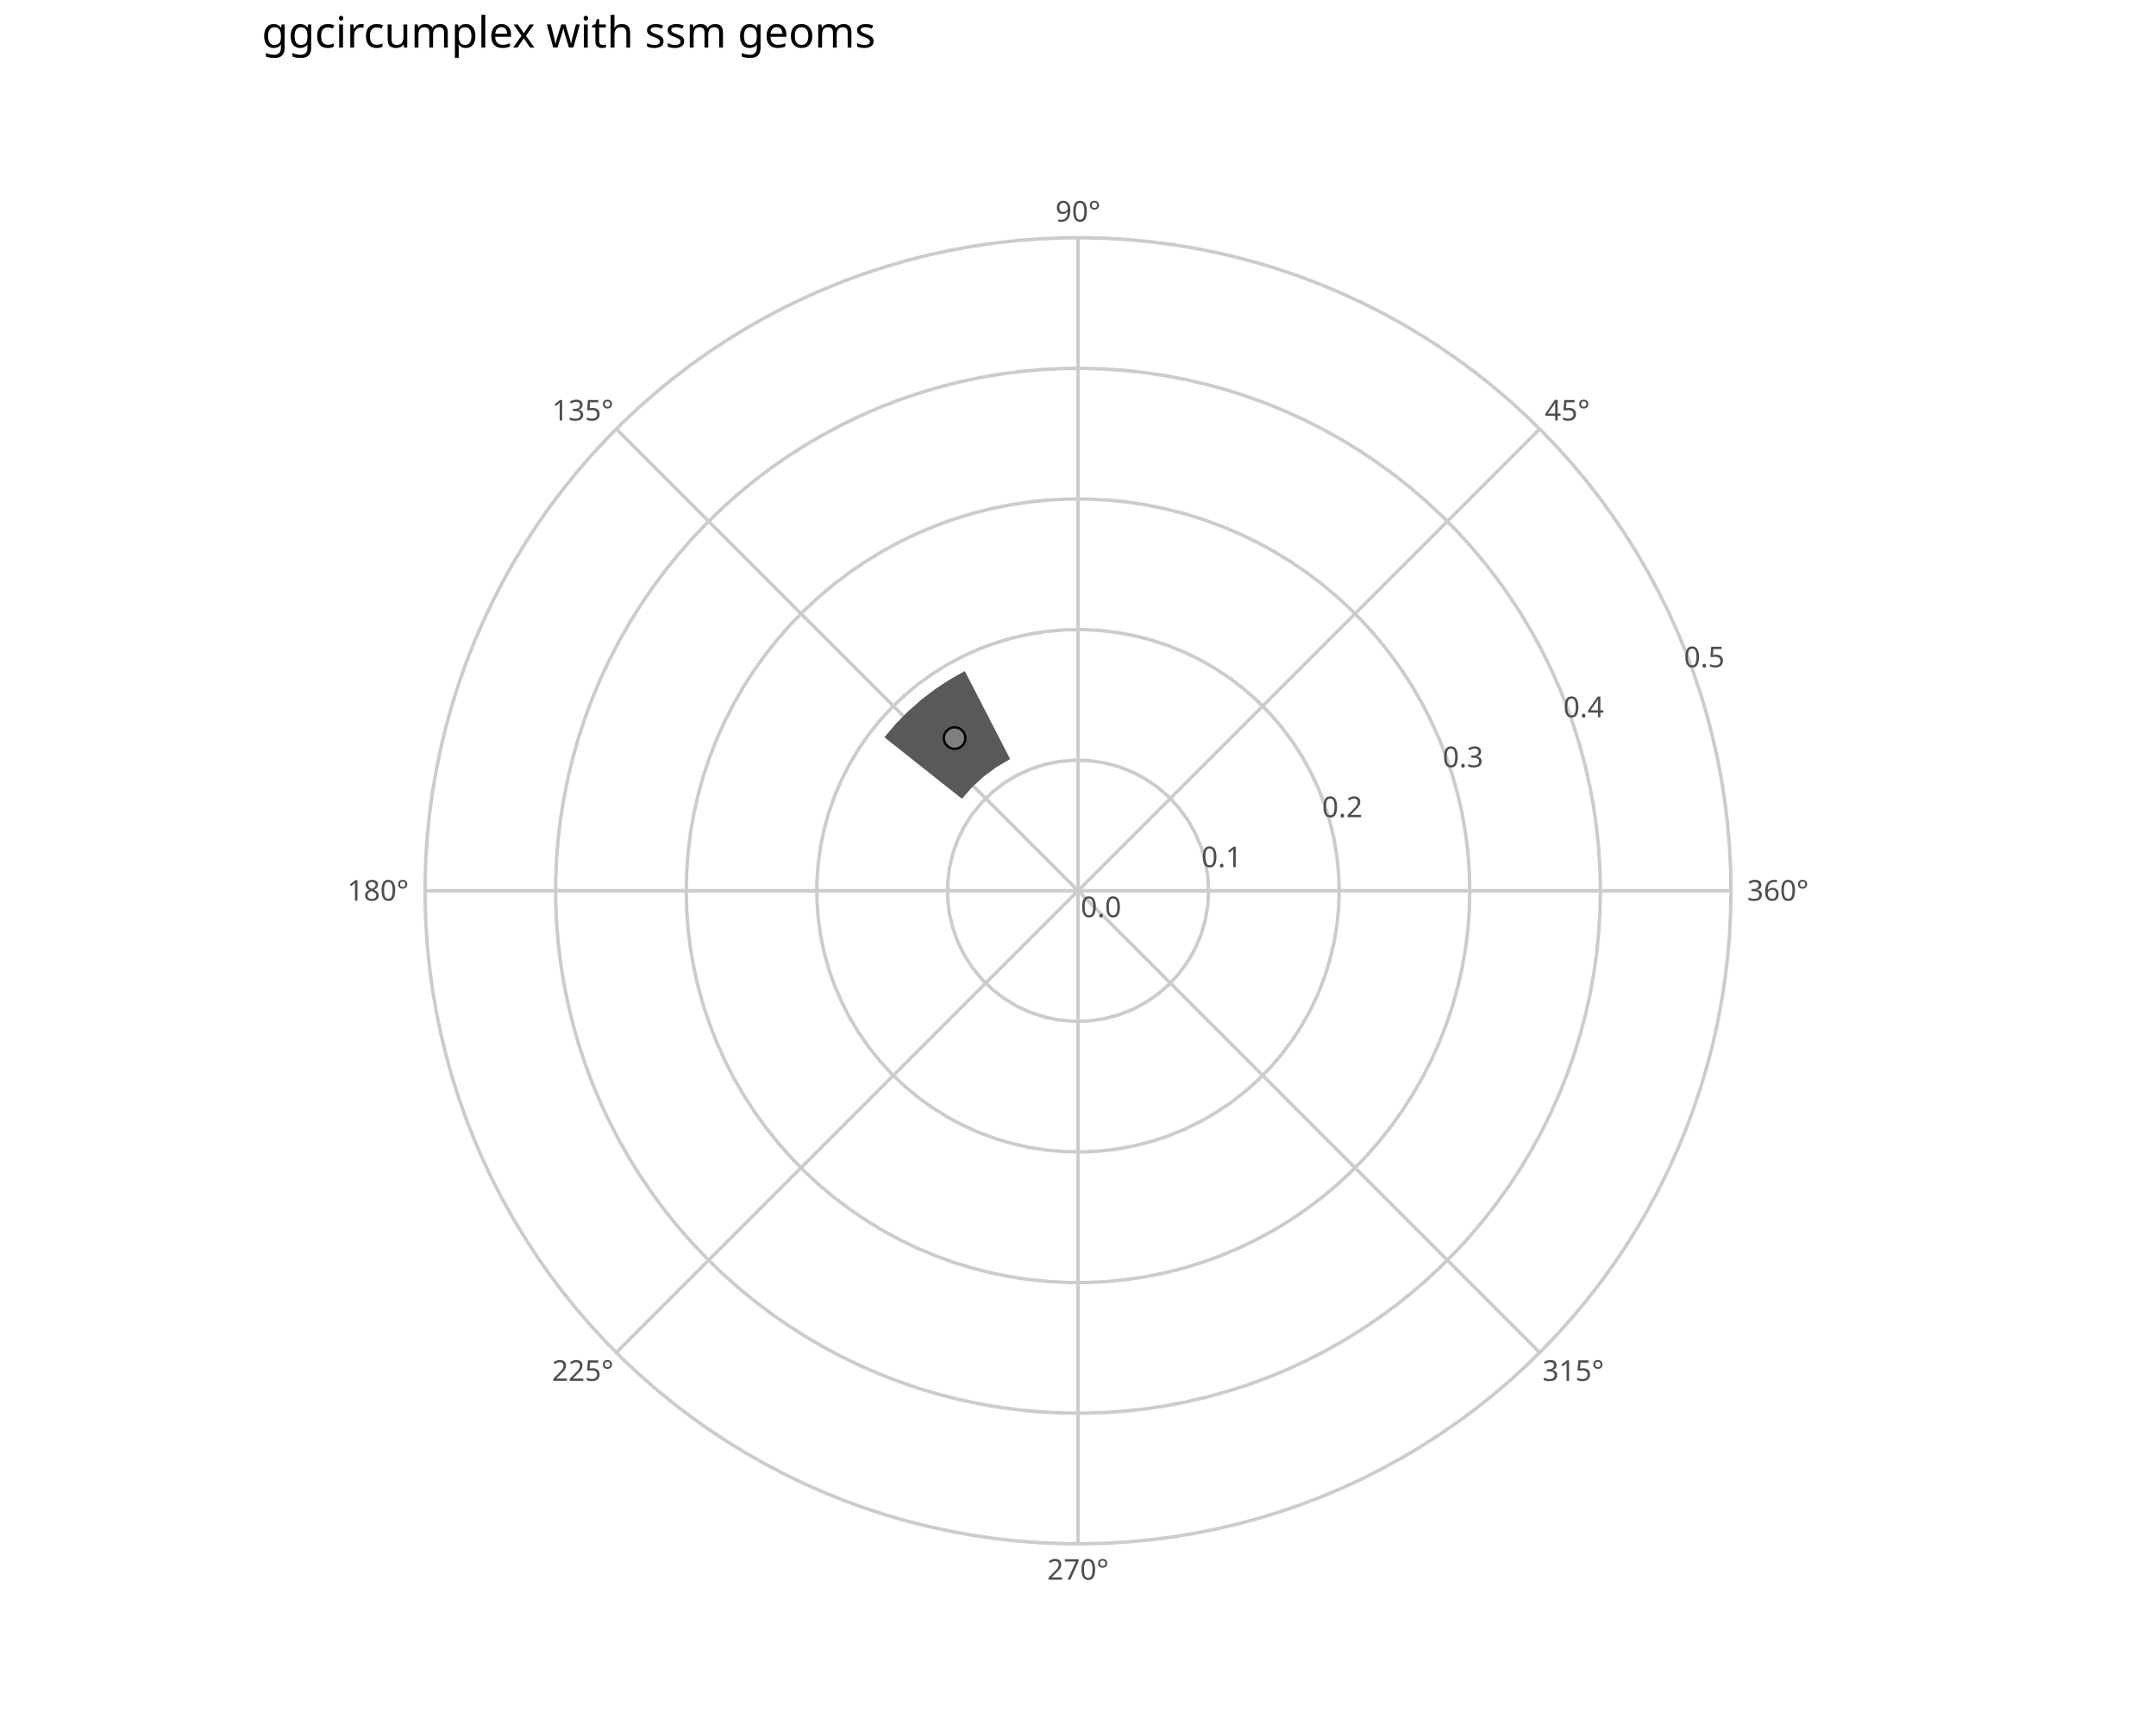
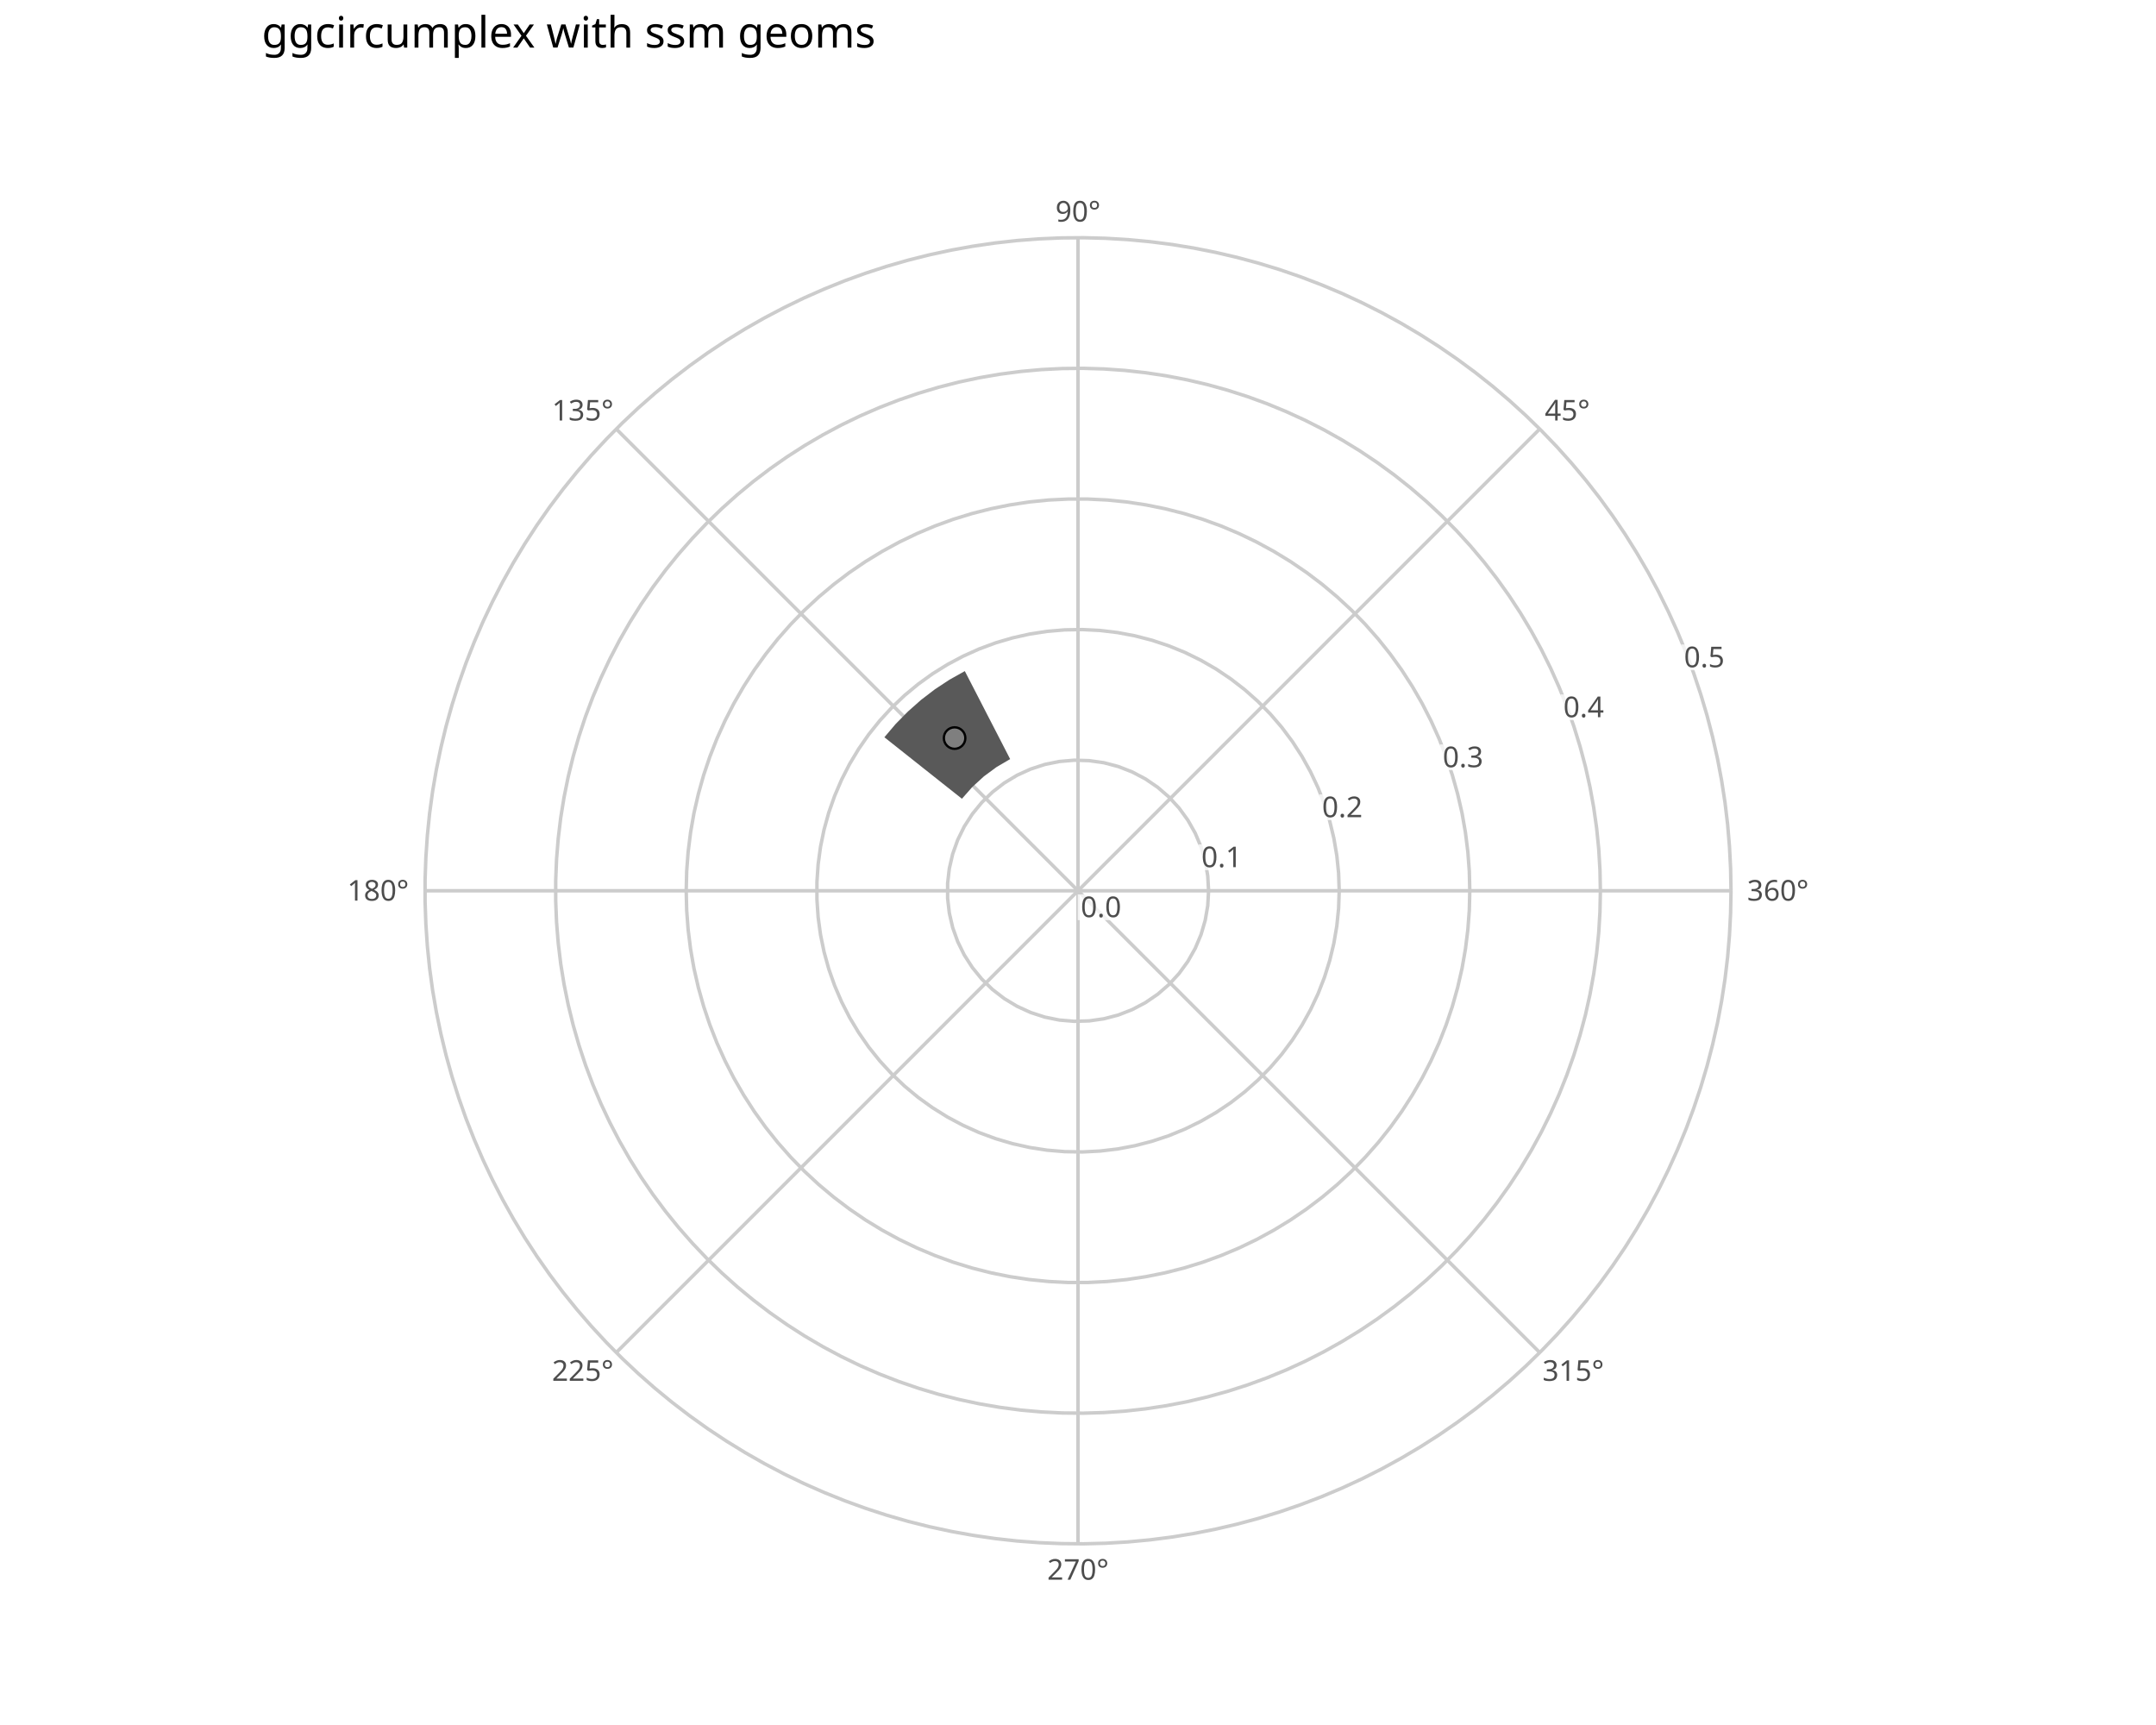
<svg xmlns="http://www.w3.org/2000/svg" class="svglite" data-engine-version="2.0" width="720.00pt" height="576.00pt" viewBox="0 0 720.00 576.00">
  <defs>
    <style type="text/css">
    .svglite line, .svglite polyline, .svglite polygon, .svglite path, .svglite rect, .svglite circle {
      fill: none;
      stroke: #000000;
      stroke-linecap: round;
      stroke-linejoin: round;
      stroke-miterlimit: 10.00;
    }
  </style>
  </defs>
  <rect width="100%" height="100%" style="stroke: none; fill: #FFFFFF;" />
  <defs>
    <clipPath id="cpMC4wMHw3MjAuMDB8MC4wMHw1NzYuMDA=">
      <rect x="0.00" y="0.00" width="720.00" height="576.00" />
    </clipPath>
  </defs>
  <g clip-path="url(#cpMC4wMHw3MjAuMDB8MC4wMHw1NzYuMDA=)">
</g>
  <defs>
    <clipPath id="cpODEuNDR8NjM4LjU2fDAuMDB8NTc2LjAw">
      <rect x="81.44" y="0.00" width="557.12" height="576.00" />
    </clipPath>
  </defs>
  <g clip-path="url(#cpODEuNDR8NjM4LjU2fDAuMDB8NTc2LjAw)">
    <rect x="81.44" y="0.00" width="557.12" height="576.00" style="stroke-width: 1.16; stroke: none; fill: #FFFFFF;" />
  </g>
  <g clip-path="url(#cpMC4wMHw3MjAuMDB8MC4wMHw1NzYuMDA=)">
    <polyline points="360.00,297.44 360.00,297.44 " style="stroke-width: 1.16; stroke: #CCCCCC; stroke-linecap: butt;" />
    <polyline points="403.61,297.44 403.33,292.47 402.48,287.56 401.08,282.78 399.14,278.20 396.69,273.86 393.76,269.83 390.40,266.16 386.63,262.90 382.52,260.09 378.12,257.77 373.48,255.96 368.66,254.69 363.73,253.99 358.75,253.84 353.79,254.27 348.91,255.26 344.18,256.80 339.65,258.87 335.38,261.44 331.44,264.48 327.87,267.95 324.72,271.80 322.02,275.99 319.83,280.46 318.15,285.15 317.03,290.00 316.46,294.95 316.46,299.93 317.03,304.88 318.15,309.73 319.83,314.42 322.02,318.88 324.72,323.07 327.87,326.93 331.44,330.40 335.38,333.44 339.65,336.01 344.18,338.08 348.91,339.62 353.79,340.61 358.75,341.03 363.73,340.89 368.66,340.18 373.48,338.92 378.12,337.11 382.52,334.79 386.63,331.98 390.40,328.72 393.76,325.05 396.69,321.02 399.14,316.68 401.08,312.09 402.48,307.32 403.33,302.41 403.61,297.44 " style="stroke-width: 1.16; stroke: #CCCCCC; stroke-linecap: butt;" />
    <polyline points="447.23,297.44 447.03,291.55 446.43,285.69 445.44,279.88 444.06,274.15 442.30,268.53 440.16,263.04 437.65,257.71 434.79,252.56 431.59,247.61 428.07,242.89 424.23,238.42 420.10,234.22 415.69,230.30 411.03,226.70 406.14,223.41 401.04,220.47 395.75,217.87 390.29,215.64 384.70,213.78 379.00,212.31 373.21,211.22 367.36,210.52 361.47,210.22 355.58,210.32 349.71,210.82 343.89,211.71 338.14,213.00 332.49,214.66 326.96,216.71 321.59,219.13 316.39,221.90 311.39,225.01 306.61,228.46 302.07,232.22 297.80,236.28 293.82,240.62 290.13,245.22 286.77,250.06 283.73,255.11 281.05,260.35 278.73,265.77 276.77,271.33 275.20,277.00 274.01,282.78 273.22,288.61 272.82,294.49 272.82,300.38 273.22,306.26 274.01,312.10 275.20,317.87 276.77,323.55 278.73,329.11 281.05,334.52 283.73,339.77 286.77,344.82 290.13,349.66 293.82,354.26 297.80,358.59 302.07,362.65 306.61,366.42 311.39,369.86 316.39,372.98 321.59,375.75 326.96,378.17 332.49,380.21 338.14,381.88 343.89,383.16 349.71,384.06 355.58,384.55 361.47,384.65 367.36,384.35 373.21,383.66 379.00,382.57 384.70,381.09 390.29,379.24 395.75,377.00 401.04,374.41 406.14,371.46 411.03,368.18 415.69,364.57 420.10,360.66 424.23,356.46 428.07,351.99 431.59,347.27 434.79,342.32 437.65,337.17 440.16,331.84 442.30,326.35 444.06,320.73 445.44,315.00 446.43,309.19 447.03,303.33 447.23,297.44 " style="stroke-width: 1.16; stroke: #CCCCCC; stroke-linecap: butt;" />
    <polyline points="490.84,297.44 490.68,290.92 490.19,284.41 489.38,277.94 488.25,271.51 486.79,265.15 485.03,258.87 482.95,252.69 480.57,246.62 477.88,240.67 474.91,234.86 471.64,229.21 468.11,223.73 464.30,218.44 460.23,213.34 455.91,208.44 451.36,203.77 446.58,199.34 441.58,195.14 436.38,191.20 430.99,187.53 425.42,184.13 419.69,181.01 413.81,178.18 407.80,175.64 401.67,173.41 395.44,171.49 389.11,169.88 382.72,168.59 376.27,167.61 369.78,166.96 363.26,166.64 356.74,166.64 350.22,166.96 343.73,167.61 337.28,168.59 330.89,169.88 324.56,171.49 318.33,173.41 312.20,175.64 306.19,178.18 300.31,181.01 294.58,184.13 289.01,187.53 283.62,191.20 278.42,195.14 273.42,199.34 268.64,203.77 264.09,208.44 259.77,213.34 255.70,218.44 251.89,223.73 248.36,229.21 245.09,234.86 242.12,240.67 239.43,246.62 237.05,252.69 234.97,258.87 233.21,265.15 231.75,271.51 230.62,277.94 229.81,284.41 229.32,290.92 229.16,297.44 229.32,303.96 229.81,310.47 230.62,316.94 231.75,323.36 233.21,329.72 234.97,336.00 237.05,342.19 239.43,348.26 242.12,354.21 245.09,360.01 248.36,365.66 251.89,371.14 255.70,376.44 259.77,381.54 264.09,386.43 268.64,391.10 273.42,395.54 278.42,399.73 283.62,403.67 289.01,407.35 294.58,410.75 300.31,413.87 306.19,416.70 312.20,419.23 318.33,421.47 324.56,423.39 330.89,425.00 337.28,426.29 343.73,427.26 350.22,427.91 356.74,428.24 363.26,428.24 369.78,427.91 376.27,427.26 382.72,426.29 389.11,425.00 395.44,423.39 401.67,421.47 407.80,419.23 413.81,416.70 419.69,413.87 425.42,410.75 430.99,407.35 436.38,403.67 441.58,399.73 446.58,395.54 451.36,391.10 455.91,386.43 460.23,381.54 464.30,376.44 468.11,371.14 471.64,365.66 474.91,360.01 477.88,354.21 480.57,348.26 482.95,342.19 485.03,336.00 486.79,329.72 488.25,323.36 489.38,316.94 490.19,310.47 490.68,303.96 490.84,297.44 " style="stroke-width: 1.16; stroke: #CCCCCC; stroke-linecap: butt;" />
    <polyline points="534.45,297.44 534.31,290.46 533.90,283.49 533.20,276.54 532.22,269.63 530.97,262.76 529.45,255.95 527.65,249.20 525.59,242.53 523.26,235.95 520.67,229.47 517.82,223.10 514.72,216.84 511.37,210.72 507.78,204.73 503.95,198.89 499.89,193.21 495.61,187.70 491.11,182.36 486.40,177.20 481.49,172.24 476.39,167.48 471.09,162.93 465.62,158.59 459.98,154.48 454.18,150.59 448.23,146.94 442.14,143.53 435.92,140.37 429.57,137.46 423.12,134.80 416.56,132.41 409.91,130.28 403.18,128.41 396.38,126.82 389.53,125.50 382.63,124.46 375.69,123.69 368.72,123.20 361.75,122.99 354.76,123.06 347.79,123.41 340.84,124.04 333.92,124.95 327.04,126.13 320.21,127.58 313.44,129.31 306.76,131.31 300.15,133.57 293.64,136.10 287.24,138.88 280.96,141.92 274.80,145.21 268.77,148.74 262.90,152.51 257.18,156.51 251.62,160.73 246.24,165.18 241.04,169.84 236.03,174.70 231.22,179.76 226.61,185.01 222.22,190.43 218.05,196.03 214.10,201.79 210.39,207.70 206.92,213.76 203.70,219.95 200.72,226.27 198.00,232.70 195.54,239.23 193.35,245.86 191.42,252.57 189.76,259.35 188.37,266.19 187.25,273.08 186.42,280.01 185.86,286.97 185.58,293.95 185.58,300.93 185.86,307.90 186.42,314.86 187.25,321.79 188.37,328.69 189.76,335.53 191.42,342.31 193.35,349.02 195.54,355.64 198.00,362.18 200.72,368.61 203.70,374.92 206.92,381.11 210.39,387.17 214.10,393.09 218.05,398.85 222.22,404.45 226.61,409.87 231.22,415.12 236.03,420.18 241.04,425.04 246.24,429.70 251.62,434.14 257.18,438.37 262.90,442.37 268.77,446.14 274.80,449.67 280.96,452.96 287.24,456.00 293.64,458.78 300.15,461.30 306.76,463.57 313.44,465.57 320.21,467.29 327.04,468.75 333.92,469.93 340.84,470.84 347.79,471.46 354.76,471.81 361.75,471.88 368.72,471.67 375.69,471.19 382.63,470.42 389.53,469.37 396.38,468.06 403.18,466.46 409.91,464.60 416.56,462.47 423.12,460.07 429.57,457.42 435.92,454.51 442.14,451.34 448.23,447.93 454.18,444.28 459.98,440.40 465.62,436.28 471.09,431.95 476.39,427.39 481.49,422.63 486.40,417.67 491.11,412.52 495.61,407.18 499.89,401.67 503.95,395.99 507.78,390.15 511.37,384.16 514.72,378.04 517.82,371.78 520.67,365.41 523.26,358.92 525.59,352.34 527.65,345.67 529.45,338.93 530.97,332.11 532.22,325.25 533.20,318.33 533.90,311.39 534.31,304.42 534.45,297.44 " style="stroke-width: 1.16; stroke: #CCCCCC; stroke-linecap: butt;" />
    <polyline points="578.07,297.44 577.94,290.03 577.56,282.64 576.94,275.26 576.06,267.90 574.93,260.59 573.56,253.31 571.93,246.08 570.07,238.91 567.96,231.82 565.61,224.79 563.03,217.85 560.21,211.00 557.16,204.26 553.88,197.61 550.38,191.09 546.65,184.69 542.72,178.41 538.57,172.28 534.22,166.28 529.66,160.44 524.91,154.76 519.97,149.24 514.85,143.90 509.55,138.73 504.07,133.74 498.43,128.94 492.63,124.34 486.67,119.94 480.57,115.74 474.33,111.75 467.96,107.97 461.47,104.42 454.85,101.08 448.13,97.97 441.31,95.10 434.39,92.45 427.39,90.04 420.31,87.88 413.15,85.95 405.94,84.27 398.68,82.83 391.37,81.64 384.02,80.70 376.65,80.01 369.26,79.57 361.85,79.38 354.45,79.44 347.05,79.76 339.66,80.32 332.30,81.14 324.97,82.20 317.68,83.52 310.44,85.08 303.26,86.88 296.14,88.93 289.10,91.22 282.14,93.74 275.27,96.51 268.49,99.50 261.83,102.72 255.27,106.17 248.84,109.83 242.53,113.72 236.36,117.81 230.33,122.11 224.45,126.62 218.73,131.32 213.17,136.21 207.78,141.29 202.57,146.55 197.53,151.98 192.69,157.58 188.03,163.35 183.58,169.26 179.33,175.33 175.29,181.53 171.46,187.87 167.85,194.34 164.46,200.92 161.29,207.62 158.36,214.42 155.65,221.31 153.19,228.29 150.96,235.36 148.97,242.49 147.23,249.69 145.73,256.94 144.47,264.24 143.47,271.58 142.72,278.95 142.22,286.33 141.96,293.74 141.96,301.14 142.22,308.54 142.72,315.93 143.47,323.30 144.47,330.64 145.73,337.94 147.23,345.19 148.97,352.39 150.96,359.52 153.19,366.58 155.65,373.57 158.36,380.46 161.29,387.26 164.46,393.96 167.85,400.54 171.46,407.01 175.29,413.35 179.33,419.55 183.58,425.62 188.03,431.53 192.69,437.29 197.53,442.89 202.57,448.33 207.78,453.59 213.17,458.67 218.73,463.56 224.45,468.26 230.33,472.76 236.36,477.07 242.53,481.16 248.84,485.04 255.27,488.71 261.83,492.16 268.49,495.38 275.27,498.37 282.14,501.13 289.10,503.66 296.14,505.95 303.26,508.00 310.44,509.80 317.68,511.36 324.97,512.67 332.30,513.74 339.66,514.56 347.05,515.12 354.45,515.43 361.85,515.50 369.26,515.31 376.65,514.87 384.02,514.18 391.37,513.24 398.68,512.05 405.94,510.61 413.15,508.93 420.31,507.00 427.39,504.83 434.39,502.42 441.31,499.78 448.13,496.90 454.85,493.80 461.47,490.46 467.96,486.90 474.33,483.13 480.57,479.14 486.67,474.94 492.63,470.54 498.43,465.93 504.07,461.14 509.55,456.15 514.85,450.98 519.97,445.63 524.91,440.11 529.66,434.43 534.22,428.59 538.57,422.60 542.72,416.47 546.65,410.19 550.38,403.79 553.88,397.26 557.16,390.62 560.21,383.87 563.03,377.03 565.61,370.09 567.96,363.06 570.07,355.96 571.93,348.80 573.56,341.57 574.93,334.29 576.06,326.97 576.94,319.62 577.56,312.24 577.94,304.84 578.07,297.44 " style="stroke-width: 1.16; stroke: #CCCCCC; stroke-linecap: butt;" />
    <polyline points="360.00,297.44 360.00,289.92 360.00,282.40 360.00,274.88 360.00,267.36 360.00,259.84 360.00,252.32 360.00,244.80 360.00,237.28 360.00,229.76 360.00,222.24 360.00,214.72 360.00,207.20 360.00,199.68 360.00,192.16 360.00,184.65 360.00,177.13 360.00,169.61 360.00,162.09 360.00,154.57 360.00,147.05 360.00,139.53 360.00,132.01 360.00,124.49 360.00,116.97 360.00,109.45 360.00,101.93 360.00,94.41 360.00,86.89 360.00,79.37 " style="stroke-width: 1.16; stroke: #CCCCCC; stroke-linecap: butt;" />
    <polyline points="360.00,297.44 354.68,292.12 349.37,286.80 344.05,281.49 338.73,276.17 333.41,270.85 328.10,265.54 322.78,260.22 317.46,254.90 312.15,249.58 306.83,244.27 301.51,238.95 296.19,233.63 290.88,228.32 285.56,223.00 280.24,217.68 274.93,212.36 269.61,207.05 264.29,201.73 258.97,196.41 253.66,191.10 248.34,185.78 243.02,180.46 237.71,175.14 232.39,169.83 227.07,164.51 221.75,159.19 216.44,153.88 211.12,148.56 205.80,143.24 " style="stroke-width: 1.16; stroke: #CCCCCC; stroke-linecap: butt;" />
    <polyline points="360.00,297.44 352.48,297.44 344.96,297.44 337.44,297.44 329.92,297.44 322.40,297.44 314.88,297.44 307.36,297.44 299.84,297.44 292.32,297.44 284.80,297.44 277.28,297.44 269.77,297.44 262.25,297.44 254.73,297.44 247.21,297.44 239.69,297.44 232.17,297.44 224.65,297.44 217.13,297.44 209.61,297.44 202.09,297.44 194.57,297.44 187.05,297.44 179.53,297.44 172.01,297.44 164.49,297.44 156.97,297.44 149.45,297.44 141.93,297.44 " style="stroke-width: 1.16; stroke: #CCCCCC; stroke-linecap: butt;" />
    <polyline points="360.00,297.44 354.68,302.76 349.37,308.07 344.05,313.39 338.73,318.71 333.41,324.02 328.10,329.34 322.78,334.66 317.46,339.98 312.15,345.29 306.83,350.61 301.51,355.93 296.19,361.24 290.88,366.56 285.56,371.88 280.24,377.20 274.93,382.51 269.61,387.83 264.29,393.15 258.97,398.46 253.66,403.78 248.34,409.10 243.02,414.42 237.71,419.73 232.39,425.05 227.07,430.37 221.75,435.68 216.44,441.00 211.12,446.32 205.80,451.64 " style="stroke-width: 1.16; stroke: #CCCCCC; stroke-linecap: butt;" />
    <polyline points="360.00,297.44 360.00,304.96 360.00,312.48 360.00,320.00 360.00,327.52 360.00,335.04 360.00,342.56 360.00,350.08 360.00,357.59 360.00,365.11 360.00,372.63 360.00,380.15 360.00,387.67 360.00,395.19 360.00,402.71 360.00,410.23 360.00,417.75 360.00,425.27 360.00,432.79 360.00,440.31 360.00,447.83 360.00,455.35 360.00,462.87 360.00,470.39 360.00,477.91 360.00,485.43 360.00,492.95 360.00,500.47 360.00,507.99 360.00,515.51 " style="stroke-width: 1.16; stroke: #CCCCCC; stroke-linecap: butt;" />
    <polyline points="360.00,297.44 365.32,302.76 370.63,308.07 375.95,313.39 381.27,318.71 386.59,324.02 391.90,329.34 397.22,334.66 402.54,339.98 407.85,345.29 413.17,350.61 418.49,355.93 423.81,361.24 429.12,366.56 434.44,371.88 439.76,377.20 445.07,382.51 450.39,387.83 455.71,393.15 461.03,398.46 466.34,403.78 471.66,409.10 476.98,414.42 482.29,419.73 487.61,425.05 492.93,430.37 498.25,435.68 503.56,441.00 508.88,446.32 514.20,451.64 " style="stroke-width: 1.16; stroke: #CCCCCC; stroke-linecap: butt;" />
    <polyline points="360.00,297.44 367.52,297.44 375.04,297.44 382.56,297.44 390.08,297.44 397.60,297.44 405.12,297.44 412.64,297.44 420.16,297.44 427.68,297.44 435.20,297.44 442.72,297.44 450.23,297.44 457.75,297.44 465.27,297.44 472.79,297.44 480.31,297.44 487.83,297.44 495.35,297.44 502.87,297.44 510.39,297.44 517.91,297.44 525.43,297.44 532.95,297.44 540.47,297.44 547.99,297.44 555.51,297.44 563.03,297.44 570.55,297.44 578.07,297.44 " style="stroke-width: 1.16; stroke: #CCCCCC; stroke-linecap: butt;" />
    <polyline points="360.00,297.44 365.32,292.12 370.63,286.80 375.95,281.49 381.27,276.17 386.59,270.85 391.90,265.54 397.22,260.22 402.54,254.90 407.85,249.58 413.17,244.27 418.49,238.95 423.81,233.63 429.12,228.32 434.44,223.00 439.76,217.68 445.07,212.36 450.39,207.05 455.71,201.73 461.03,196.41 466.34,191.10 471.66,185.78 476.98,180.46 482.29,175.14 487.61,169.83 492.93,164.51 498.25,159.19 503.56,153.88 508.88,148.56 514.20,143.24 " style="stroke-width: 1.16; stroke: #CCCCCC; stroke-linecap: butt;" />
    <polygon points="322.20,224.09 317.11,226.94 312.23,230.15 307.59,233.70 303.22,237.57 299.12,241.73 295.34,246.18 301.81,251.31 308.29,256.45 314.76,261.58 321.24,266.71 324.71,262.78 328.59,259.23 332.81,256.12 337.34,253.47 333.56,246.12 329.77,238.78 325.99,231.43 " style="stroke-width: 1.16; stroke: none; stroke-linecap: butt; stroke-linejoin: miter; fill: #595959;" />
    <circle cx="318.79" cy="246.45" r="3.59" style="stroke-width: 0.77; fill: #7F7F7F;" />
    <text x="360.00" y="73.99" text-anchor="middle" style="font-size: 9.60px; fill: #4D4D4D; font-family: sans;" textLength="14.52px" lengthAdjust="spacingAndGlyphs">90°</text>
    <text x="204.91" y="140.41" text-anchor="end" style="font-size: 9.60px; fill: #4D4D4D; font-family: sans;" textLength="19.86px" lengthAdjust="spacingAndGlyphs">135°</text>
    <text x="136.55" y="300.74" text-anchor="end" style="font-size: 9.60px; fill: #4D4D4D; font-family: sans;" textLength="19.86px" lengthAdjust="spacingAndGlyphs">180°</text>
    <text x="204.91" y="461.08" text-anchor="end" style="font-size: 9.60px; fill: #4D4D4D; font-family: sans;" textLength="19.86px" lengthAdjust="spacingAndGlyphs">225°</text>
    <text x="360.00" y="527.49" text-anchor="middle" style="font-size: 9.60px; fill: #4D4D4D; font-family: sans;" textLength="19.86px" lengthAdjust="spacingAndGlyphs">270°</text>
    <text x="515.09" y="461.08" style="font-size: 9.60px; fill: #4D4D4D; font-family: sans;" textLength="19.86px" lengthAdjust="spacingAndGlyphs">315°</text>
    <text x="583.45" y="300.74" style="font-size: 9.60px; fill: #4D4D4D; font-family: sans;" textLength="19.86px" lengthAdjust="spacingAndGlyphs">360°</text>
    <text x="515.87" y="140.41" style="font-size: 9.60px; fill: #4D4D4D; font-family: sans;" textLength="14.52px" lengthAdjust="spacingAndGlyphs">45°</text>
+     <rect x="359.92" y="298.65" width="15.34" height="8.60" style="stroke-width: 0.75; stroke: none; fill: #FFFFFF; fill-opacity: 0.75;" />
+     <rect x="400.21" y="281.96" width="15.34" height="8.60" style="stroke-width: 0.75; stroke: none; fill: #FFFFFF; fill-opacity: 0.75;" />
+     <rect x="440.51" y="265.27" width="15.34" height="8.60" style="stroke-width: 0.75; stroke: none; fill: #FFFFFF; fill-opacity: 0.75;" />
+     <rect x="480.80" y="248.58" width="15.34" height="8.60" style="stroke-width: 0.75; stroke: none; fill: #FFFFFF; fill-opacity: 0.75;" />
+     <rect x="521.09" y="231.89" width="15.34" height="8.60" style="stroke-width: 0.75; stroke: none; fill: #FFFFFF; fill-opacity: 0.75;" />
+     <rect x="561.39" y="215.20" width="15.34" height="8.60" style="stroke-width: 0.75; stroke: none; fill: #FFFFFF; fill-opacity: 0.75;" />
    <text x="360.92" y="306.25" style="font-size: 9.60px; fill: #4D4D4D; font-family: sans;" textLength="13.35px" lengthAdjust="spacingAndGlyphs">0.0</text>
    <text x="401.21" y="289.56" style="font-size: 9.60px; fill: #4D4D4D; font-family: sans;" textLength="13.35px" lengthAdjust="spacingAndGlyphs">0.1</text>
    <text x="441.50" y="272.87" style="font-size: 9.60px; fill: #4D4D4D; font-family: sans;" textLength="13.35px" lengthAdjust="spacingAndGlyphs">0.2</text>
    <text x="481.80" y="256.18" style="font-size: 9.60px; fill: #4D4D4D; font-family: sans;" textLength="13.35px" lengthAdjust="spacingAndGlyphs">0.3</text>
    <text x="522.09" y="239.49" style="font-size: 9.60px; fill: #4D4D4D; font-family: sans;" textLength="13.35px" lengthAdjust="spacingAndGlyphs">0.4</text>
    <text x="562.38" y="222.80" style="font-size: 9.60px; fill: #4D4D4D; font-family: sans;" textLength="13.35px" lengthAdjust="spacingAndGlyphs">0.5</text>
    <text x="87.42" y="15.89" style="font-size: 14.40px; font-family: sans;" textLength="192.11px" lengthAdjust="spacingAndGlyphs">ggcircumplex with ssm geoms</text>
  </g>
</svg>
